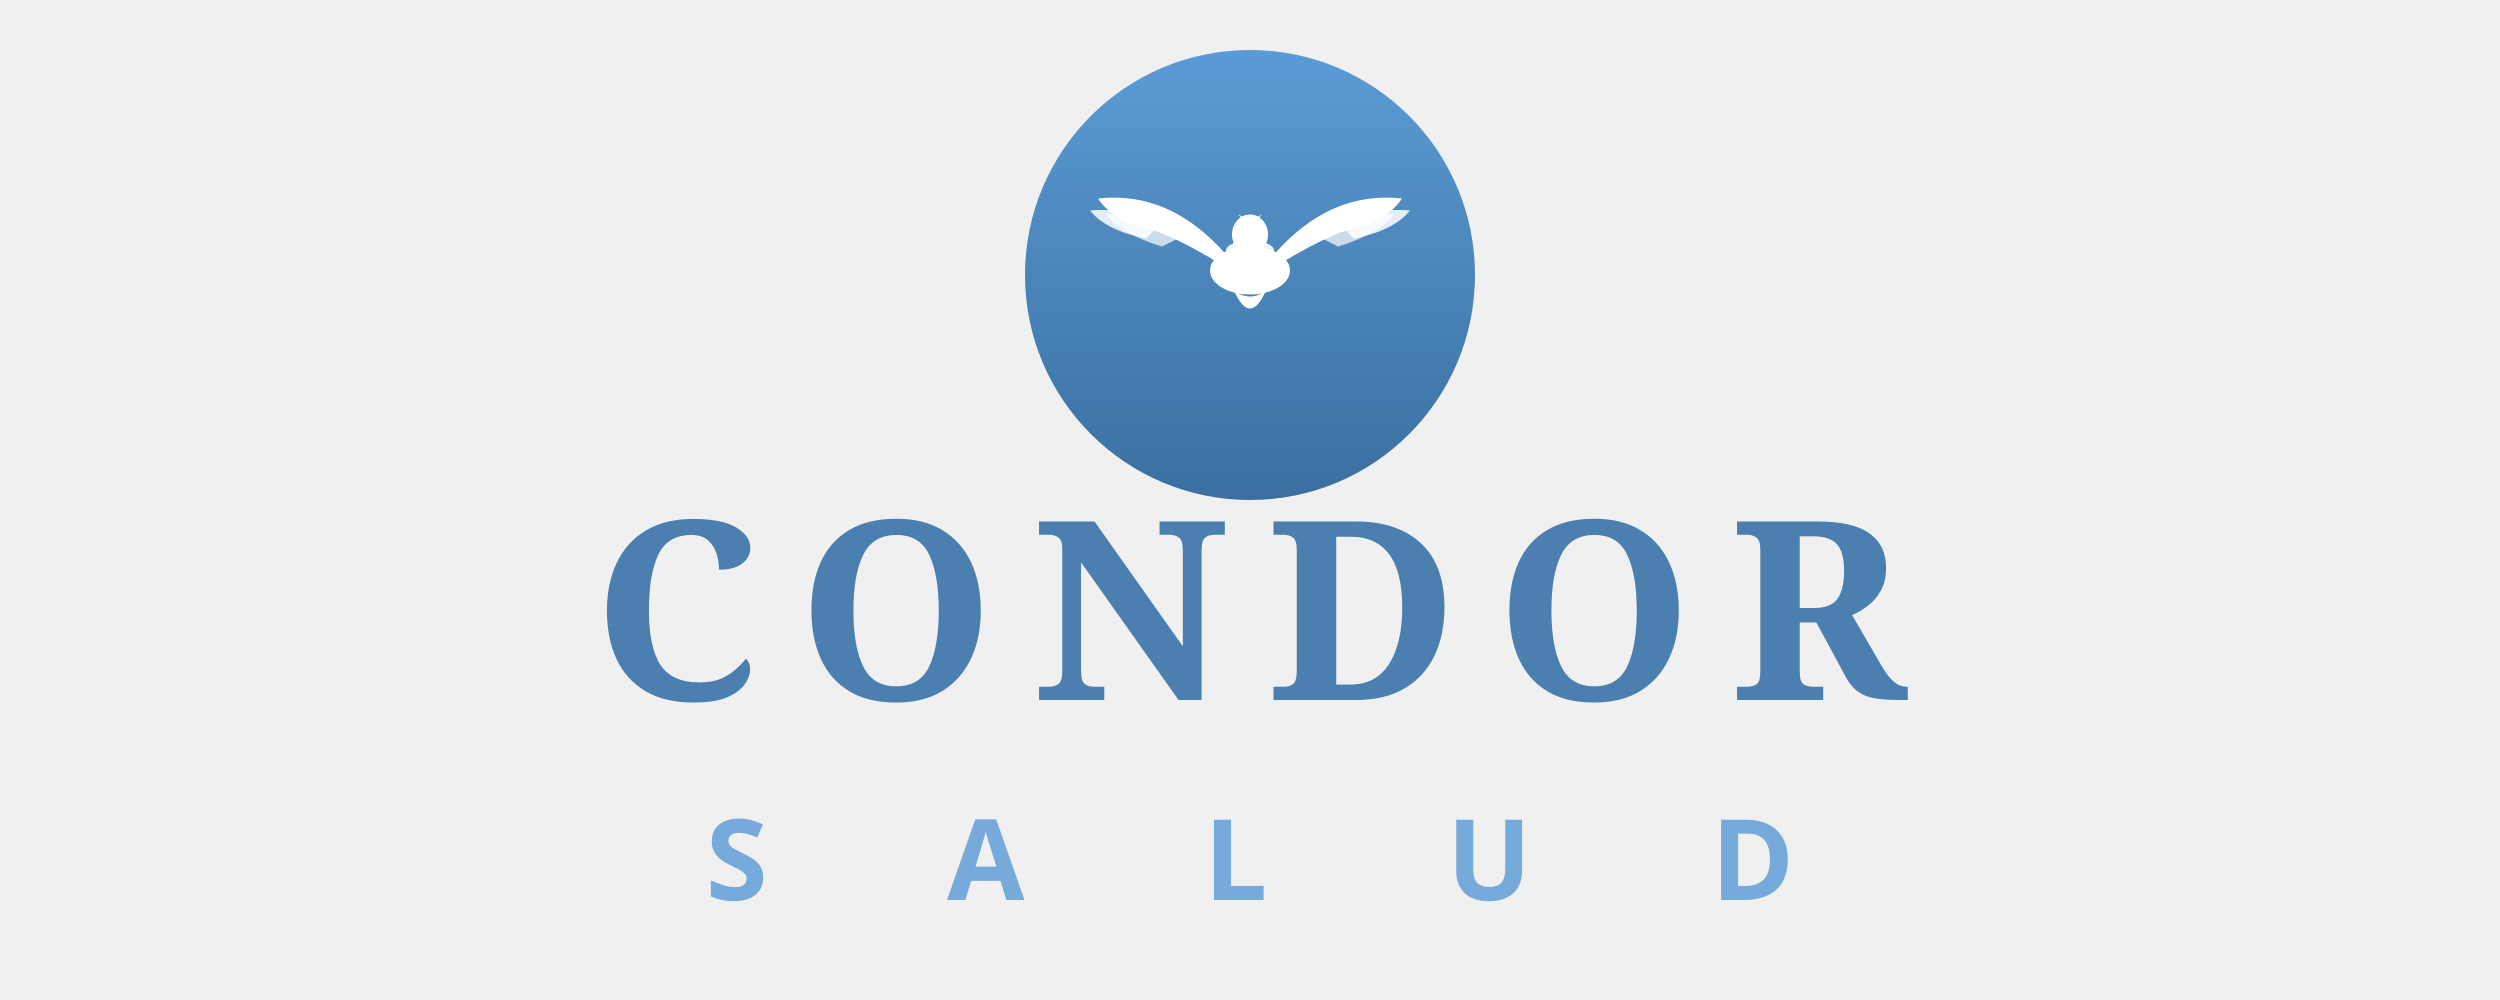
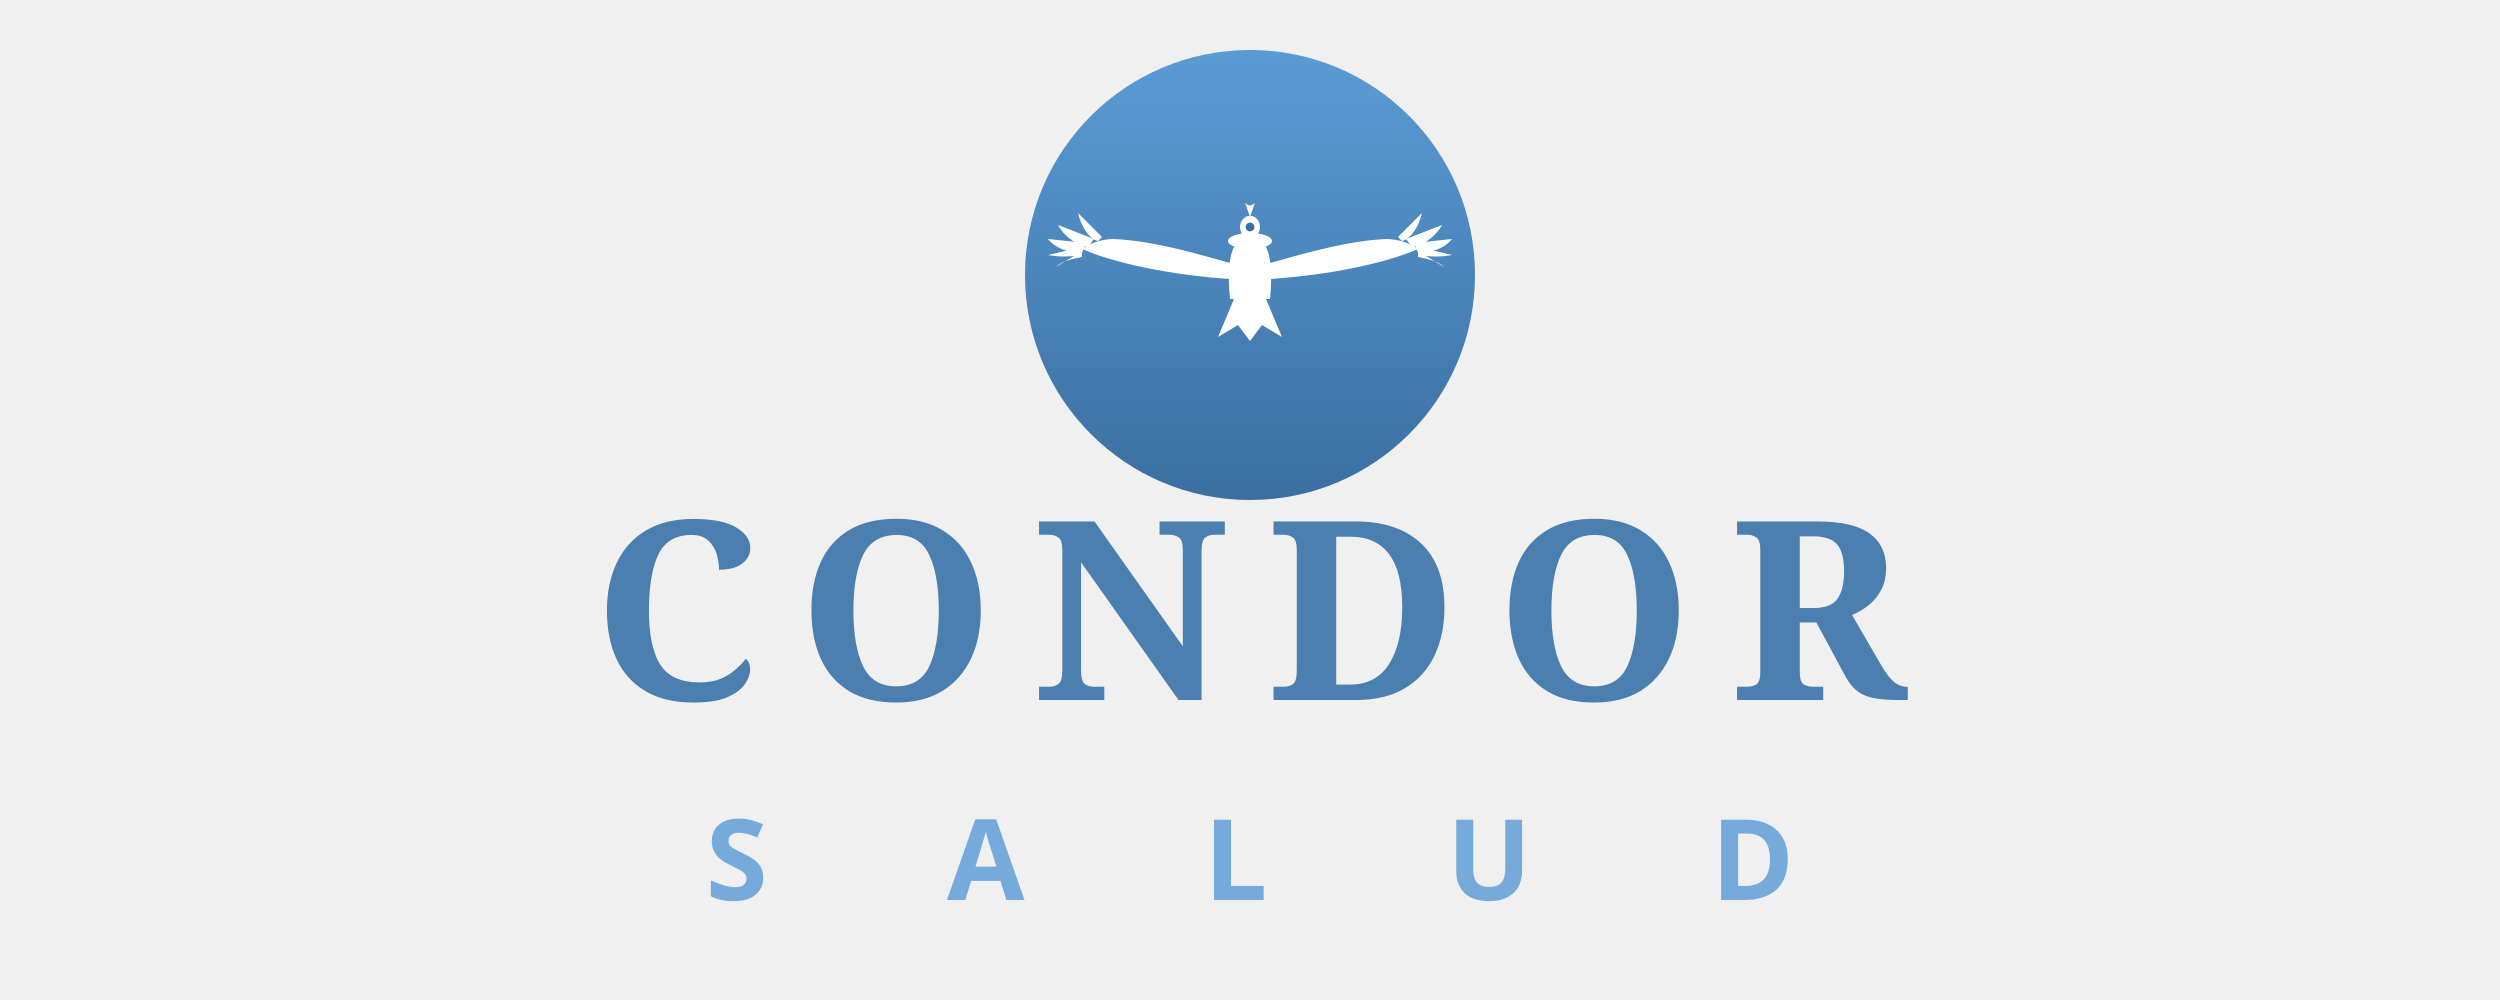
<svg xmlns="http://www.w3.org/2000/svg" viewBox="0 0 200 80" width="200" height="80">
  <defs>
    <linearGradient id="sbg" x1="0" y1="0" x2="0" y2="1">
      <stop offset="0%" stop-color="#5B9BD5" />
      <stop offset="100%" stop-color="#3A6FA0" />
    </linearGradient>
  </defs>
  <circle cx="100" cy="22" r="18" fill="url(#sbg)" />
-   <g transform="translate(100,21) scale(0.32)" fill="#FFFFFF">
-     <ellipse cx="0" cy="2" rx="10" ry="6" />
-     <path d="M-6,-2 Q-20,-18 -38,-16 Q-34,-10 -24,-8 Q-18,-6 -8,0 Z" />
-     <path d="M6,-2 Q20,-18 38,-16 Q34,-10 24,-8 Q18,-6 8,0 Z" />
-     <path d="M-24,-8 Q-30,-14 -40,-13 Q-36,-8 -26,-6 Z" opacity="0.85" />
-     <path d="M-18,-6 Q-26,-12 -36,-12 Q-32,-7 -22,-4 Z" opacity="0.7" />
-     <path d="M24,-8 Q30,-14 40,-13 Q36,-8 26,-6 Z" opacity="0.85" />
-     <path d="M18,-6 Q26,-12 36,-12 Q32,-7 22,-4 Z" opacity="0.7" />
-     <ellipse cx="0" cy="-7" rx="4.5" ry="5" />
-     <path d="M0,-9 L3,-12 L0,-10.5 L-3,-12 Z" />
-     <ellipse cx="0" cy="-3" rx="6" ry="2.5" opacity="0.9" />
-     <path d="M-4,7 Q0,16 4,7 Q0,10 -4,7 Z" />
+   <g transform="translate(100,22) scale(0.32)" fill="#FFFFFF">
+     <path d="M-5,6 C-5.5,1 -5.5,-4 -4,-7 C-2,-9 2,-9 4,-7 C5.5,-4 5.5,1 5,6 Z" />
+     <ellipse cx="0" cy="-12" rx="2.5" ry="2.8" />
+     <path d="M0,-14.5 L1.2,-18 C0.3,-17.2 -0.3,-17.2 -1.2,-18 Z" />
+     <ellipse cx="0" cy="-8.5" rx="5.5" ry="2" />
+     <path d="M-5,-3 C-14,-5.5 -24,-8.5 -34,-9 C-37,-9 -40,-8 -42,-6.5 C-34,-3 -20,0 -5,1 Z" />
+     <path d="M-37,-9.5 L-43,-15.5 C-42,-11.5 -40,-9 -38,-8.5 Z" />
+     <path d="M-39,-9 L-48,-12.5 C-46,-9 -43,-7.5 -40.5,-7 Z" />
+     <path d="M-41,-8 L-50.5,-9 C-48.5,-6.5 -45,-5.5 -42,-5.5 Z" />
+     <path d="M-42,-7 L-50.5,-5 C-48,-4.5 -45,-4.5 -42.5,-5 Z" />
+     <path d="M-42,-6 L-48.5,-2 C-47,-3.5 -44.5,-4 -42,-4.5 Z" />
+     <path d="M-8,-2 C-14,-4 -24,-6 -30,-5.5 C-24,-3 -16,-1 -8,-0.5 Z" opacity="0.8" />
+     <path d="M5,-3 C14,-5.5 24,-8.5 34,-9 C37,-9 40,-8 42,-6.5 C34,-3 20,0 5,1 Z" />
+     <path d="M37,-9.5 L43,-15.5 C42,-11.5 40,-9 38,-8.5 Z" />
+     <path d="M39,-9 L48,-12.5 C46,-9 43,-7.5 40.5,-7 Z" />
+     <path d="M41,-8 L50.5,-9 C48.5,-6.5 45,-5.5 42,-5.5 Z" />
+     <path d="M42,-7 L50.5,-5 C48,-4.5 45,-4.5 42.5,-5 Z" />
+     <path d="M42,-6 L48.5,-2 C47,-3.5 44.5,-4 42,-4.5 Z" />
+     <path d="M8,-2 C14,-4 24,-6 30,-5.5 C24,-3 16,-1 8,-0.5 Z" opacity="0.8" />
+     <path d="M-4,6 L-8,15.5 L-3,12.5 L0,16.5 L3,12.5 L8,15.5 L4,6 Z" />
  </g>
+   <circle cx="100" cy="18.16" r="0.35" fill="#3A6FA0" />
  <text x="100" y="56" text-anchor="middle" font-family="Georgia, serif" font-weight="700" font-size="20" fill="#4A7FAF" letter-spacing="3">CONDOR</text>
  <text x="100" y="72" text-anchor="middle" font-family="system-ui, sans-serif" font-weight="700" font-size="9" fill="#75AADB" letter-spacing="6">S A L U D</text>
</svg>
